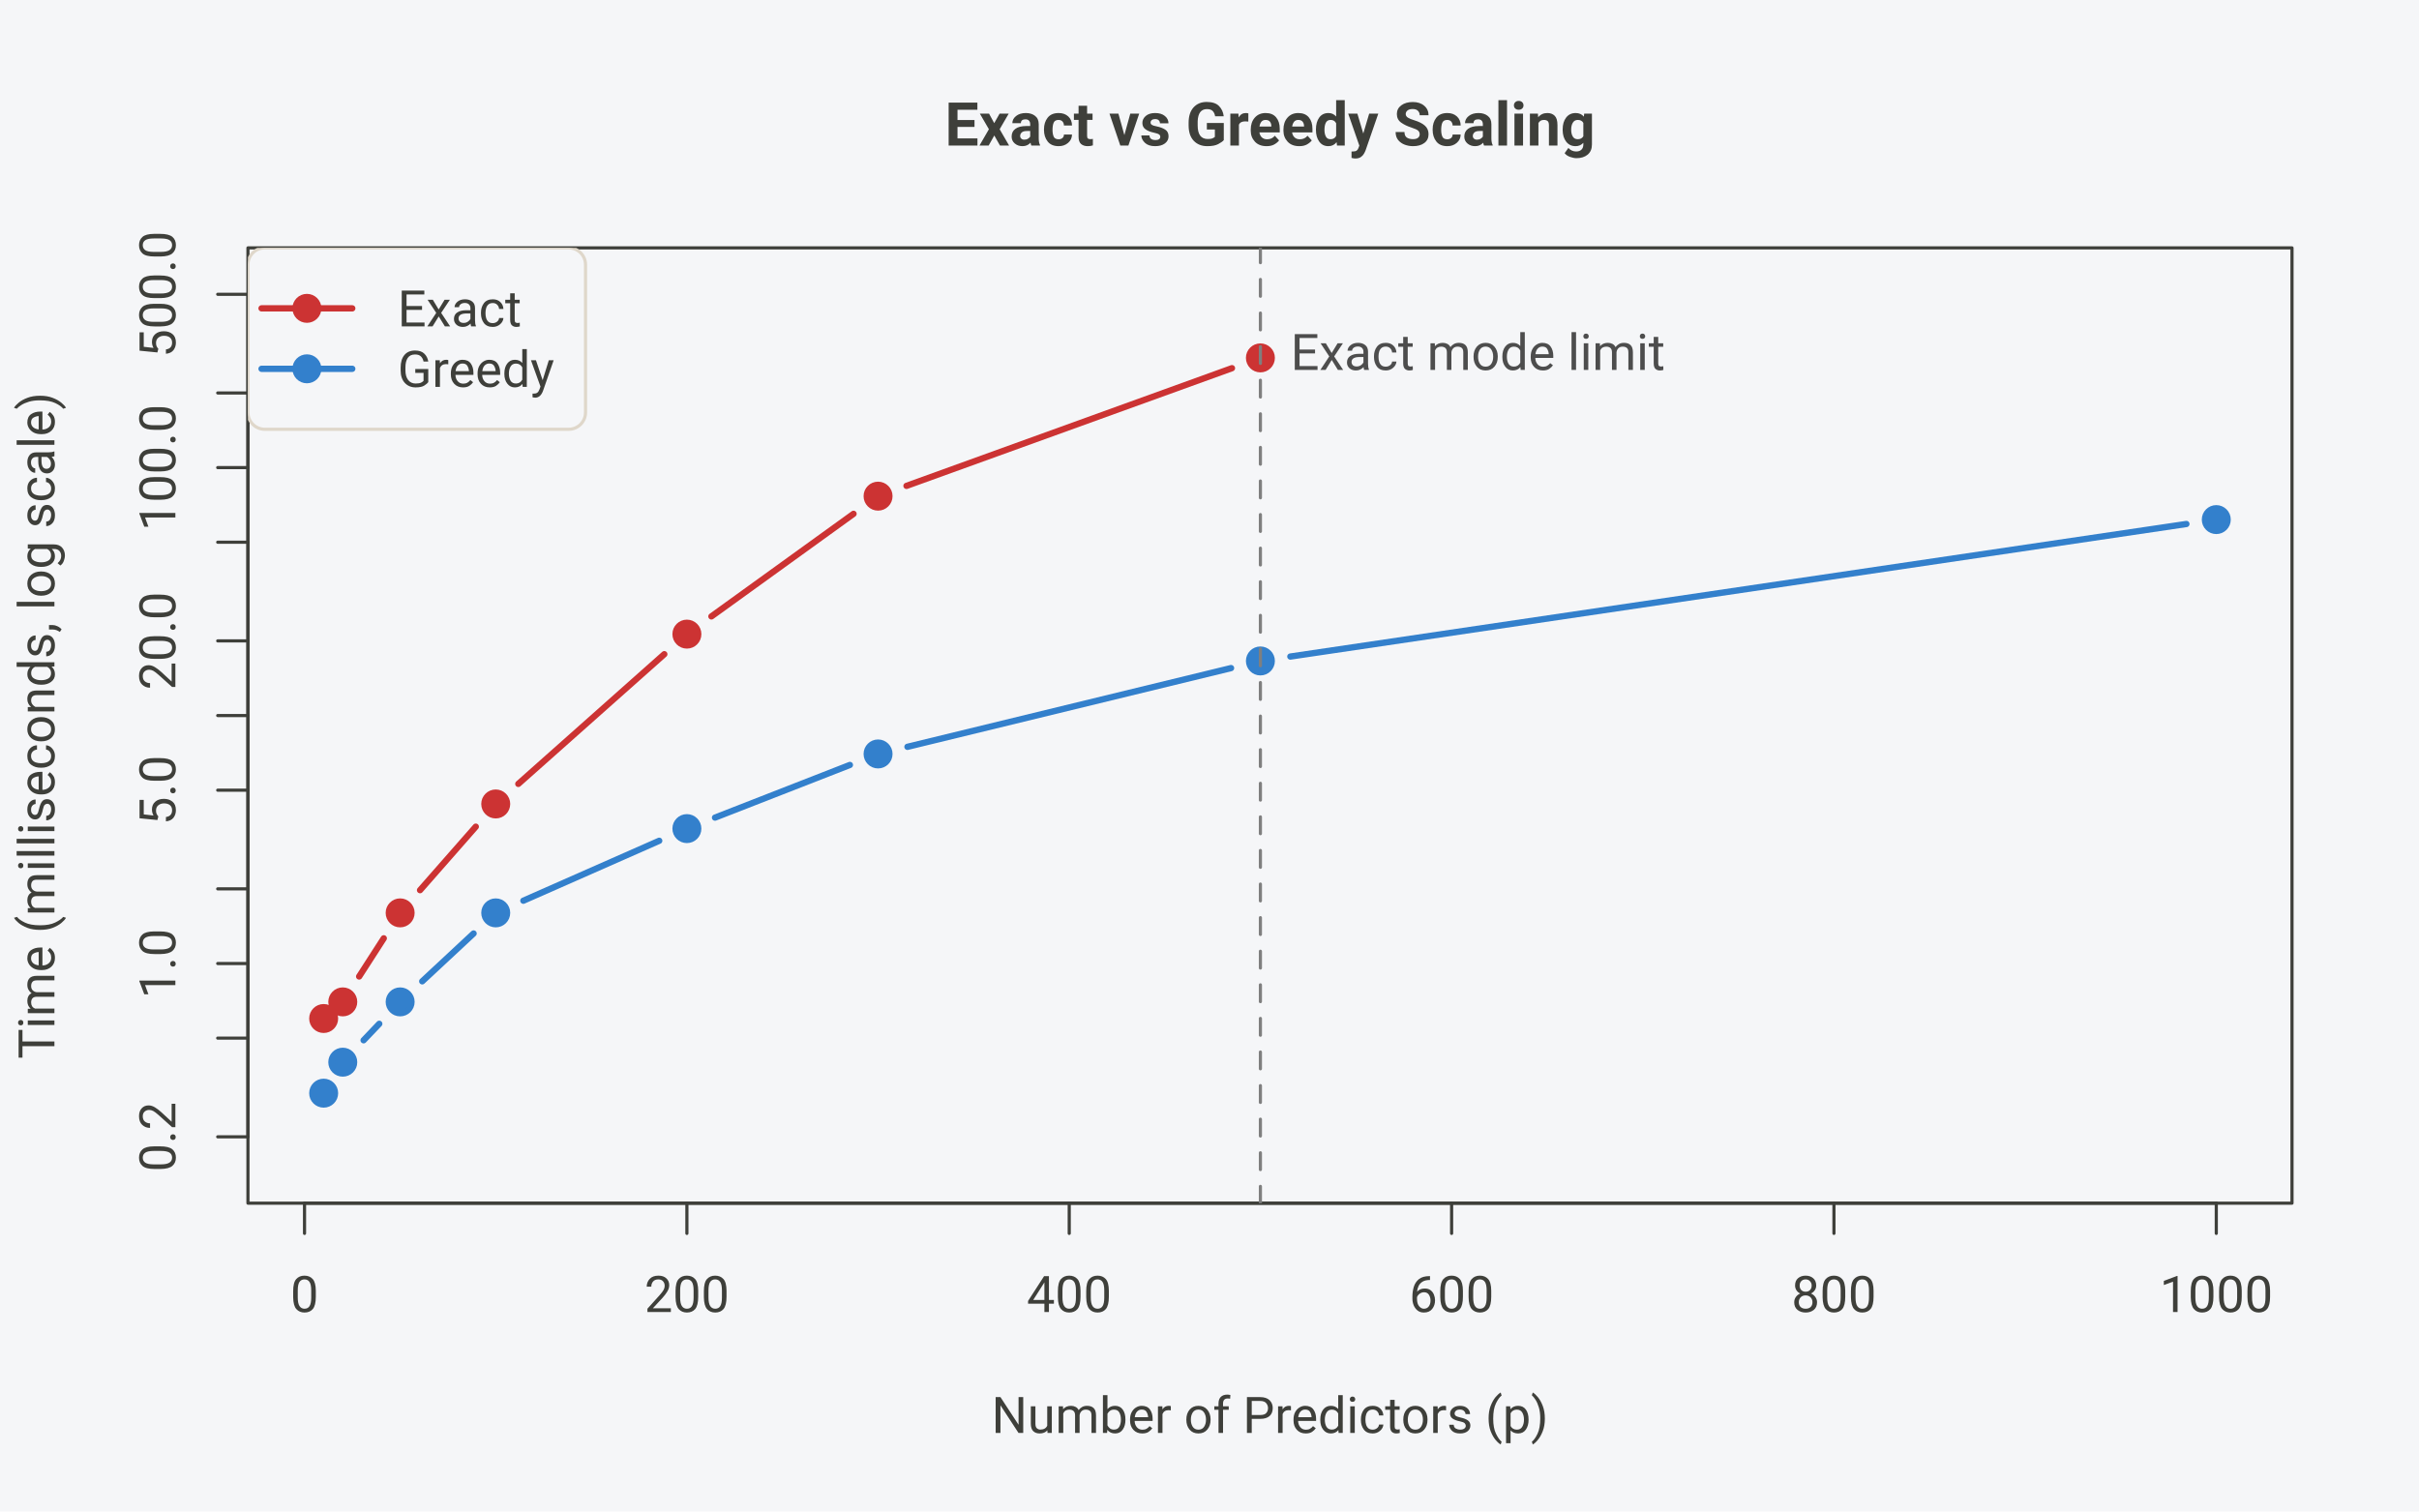
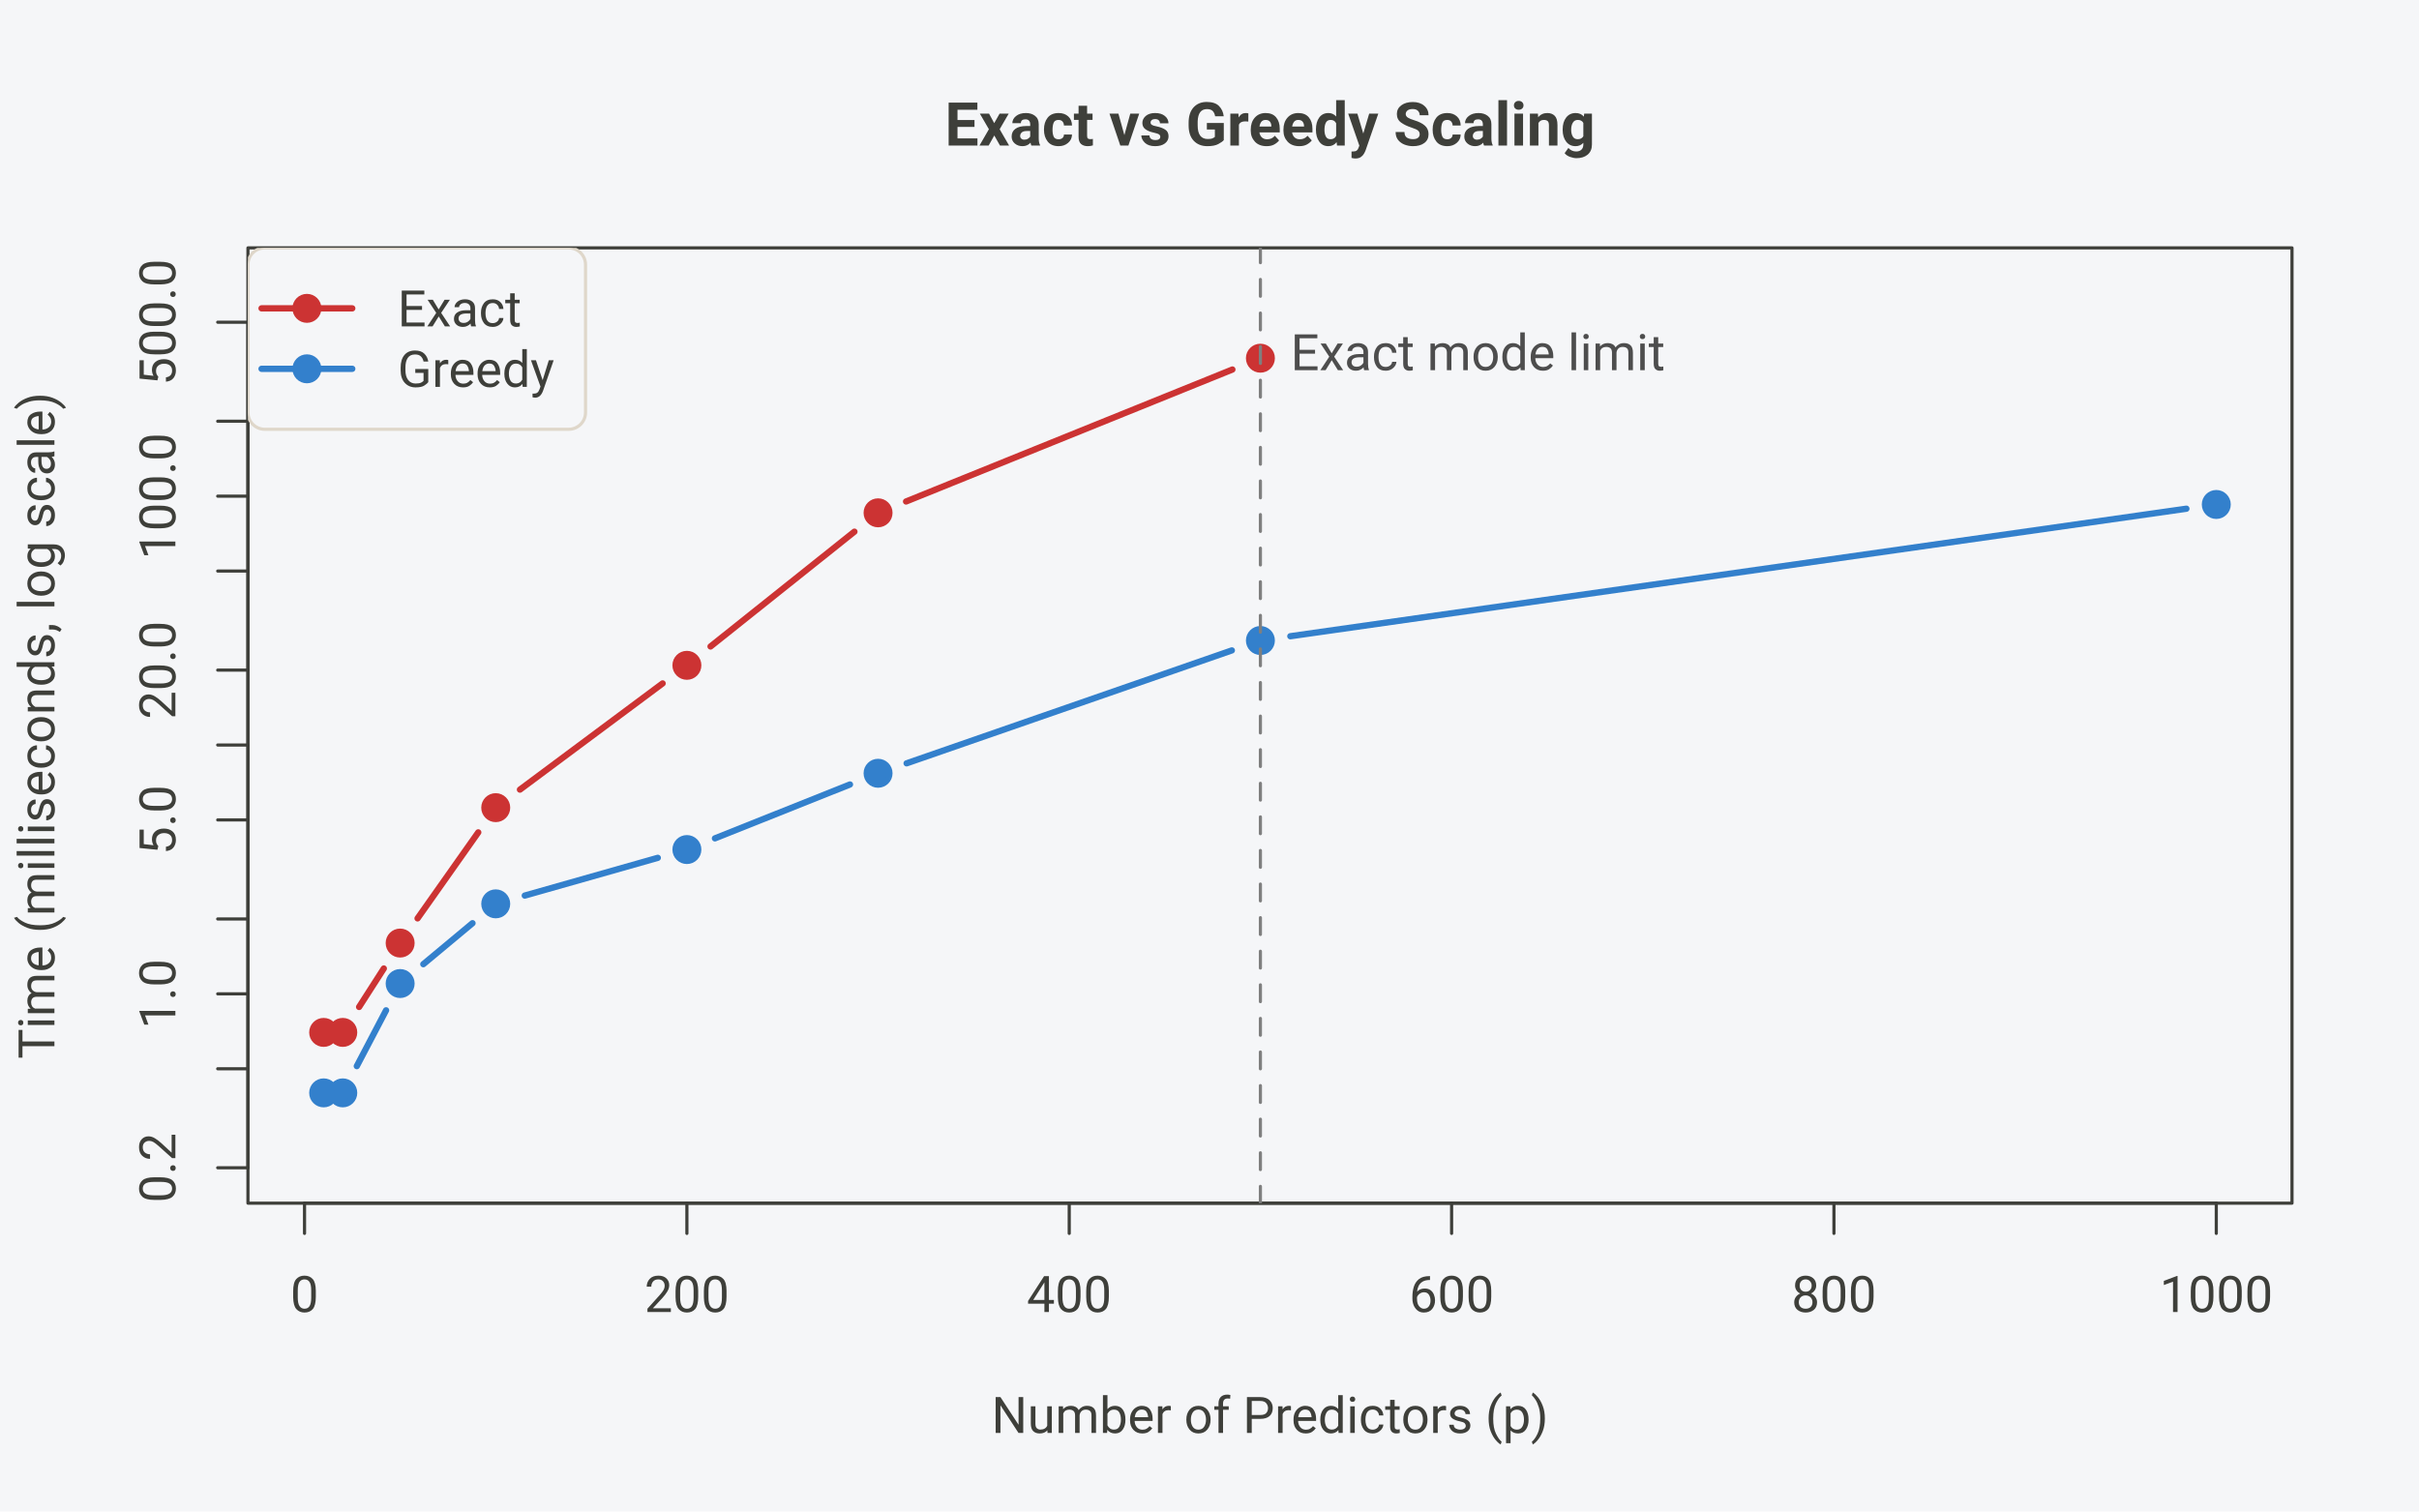
<svg xmlns="http://www.w3.org/2000/svg" width="576.00pt" height="360.00pt" viewBox="0 0 576.00 360.00">
  <g class="svglite">
    <defs>
      <style type="text/css">
    /* theme-aware-processed */
    .svglite line, .svglite polyline, .svglite polygon, .svglite path, .svglite circle {
      fill: none;
      stroke: #3E3F3A;
      stroke-linecap: round;
      stroke-linejoin: round;
      stroke-miterlimit: 10.00;
    }
    .svglite &gt; g &gt; rect {
      fill: none;
      stroke: #3E3F3A;
      stroke-linecap: round;
      stroke-linejoin: round;
      stroke-miterlimit: 10.00;
    }
    .svglite text {
      white-space: pre;
      fill: #3E3F3A;
    }
    .svglite g.glyphgroup path {
      fill: inherit;
      stroke: none;
    }
  </style>
    </defs>
    <rect width="100%" height="100%" style="stroke: none; fill: #F5F6F8;" />
    <defs>
      <clipPath id="cpMC4wMHw1NzYuMDB8MC4wMHwzNjAuMDA=">
        <rect x="0.00" y="0.00" width="576.00" height="360.00" />
      </clipPath>
    </defs>
    <g clip-path="url(#cpMC4wMHw1NzYuMDB8MC4wMHwzNjAuMDA=)">
</g>
    <defs>
      <clipPath id="cpNTkuMDR8NTQ1Ljc2fDU5LjA0fDI4Ni41Ng==">
        <rect x="59.04" y="59.04" width="486.72" height="227.52" />
      </clipPath>
    </defs>
    <g clip-path="url(#cpNTkuMDR8NTQ1Ljc2fDU5LjA0fDI4Ni41Ng==)">
-       <line x1="86.58" y1="247.76" x2="90.31" y2="243.84" style="stroke-width: 1.50; stroke: #3380CC;" />
-       <line x1="100.54" y1="233.72" x2="112.77" y2="222.33" style="stroke-width: 1.50; stroke: #3380CC;" />
-       <line x1="124.62" y1="214.52" x2="156.97" y2="200.25" style="stroke-width: 1.50; stroke: #3380CC;" />
-       <line x1="170.26" y1="194.73" x2="202.37" y2="182.19" style="stroke-width: 1.50; stroke: #3380CC;" />
-       <line x1="216.08" y1="177.87" x2="293.13" y2="159.12" style="stroke-width: 1.50; stroke: #3380CC;" />
-       <line x1="307.25" y1="156.37" x2="520.61" y2="124.80" style="stroke-width: 1.50; stroke: #3380CC;" />
-       <circle cx="77.07" cy="260.36" r="2.70" style="stroke-width: 1.50; stroke: #3380CC; fill: #3380CC;" />
-       <circle cx="81.62" cy="252.98" r="2.70" style="stroke-width: 1.50; stroke: #3380CC; fill: #3380CC;" />
-       <circle cx="95.28" cy="238.62" r="2.70" style="stroke-width: 1.50; stroke: #3380CC; fill: #3380CC;" />
-       <circle cx="118.04" cy="217.42" r="2.70" style="stroke-width: 1.50; stroke: #3380CC; fill: #3380CC;" />
-       <circle cx="163.56" cy="197.35" r="2.70" style="stroke-width: 1.50; stroke: #3380CC; fill: #3380CC;" />
-       <circle cx="209.08" cy="179.57" r="2.70" style="stroke-width: 1.50; stroke: #3380CC; fill: #3380CC;" />
-       <circle cx="300.12" cy="157.42" r="2.70" style="stroke-width: 1.50; stroke: #3380CC; fill: #3380CC;" />
-       <circle cx="527.73" cy="123.75" r="2.70" style="stroke-width: 1.50; stroke: #3380CC; fill: #3380CC;" />
+       <line x1="84.96" y1="253.92" x2="91.93" y2="240.63" style="stroke-width: 1.50; stroke: #3380CC;" />
+       <line x1="100.80" y1="229.64" x2="112.51" y2="219.88" style="stroke-width: 1.50; stroke: #3380CC;" />
+       <line x1="124.96" y1="213.30" x2="156.63" y2="204.31" style="stroke-width: 1.50; stroke: #3380CC;" />
+       <line x1="170.24" y1="199.67" x2="202.39" y2="186.84" style="stroke-width: 1.50; stroke: #3380CC;" />
+       <line x1="215.88" y1="181.80" x2="293.32" y2="154.91" style="stroke-width: 1.50; stroke: #3380CC;" />
+       <line x1="307.25" y1="151.53" x2="520.61" y2="121.16" style="stroke-width: 1.50; stroke: #3380CC;" />
+       <circle cx="77.07" cy="260.29" r="2.70" style="stroke-width: 1.50; stroke: #3380CC; fill: #3380CC;" />
+       <circle cx="81.62" cy="260.29" r="2.70" style="stroke-width: 1.50; stroke: #3380CC; fill: #3380CC;" />
+       <circle cx="95.28" cy="234.25" r="2.70" style="stroke-width: 1.50; stroke: #3380CC; fill: #3380CC;" />
+       <circle cx="118.04" cy="215.27" r="2.70" style="stroke-width: 1.50; stroke: #3380CC; fill: #3380CC;" />
+       <circle cx="163.56" cy="202.34" r="2.70" style="stroke-width: 1.50; stroke: #3380CC; fill: #3380CC;" />
+       <circle cx="209.08" cy="184.17" r="2.70" style="stroke-width: 1.50; stroke: #3380CC; fill: #3380CC;" />
+       <circle cx="300.12" cy="152.55" r="2.70" style="stroke-width: 1.50; stroke: #3380CC; fill: #3380CC;" />
+       <circle cx="527.73" cy="120.15" r="2.70" style="stroke-width: 1.50; stroke: #3380CC; fill: #3380CC;" />
    </g>
    <g clip-path="url(#cpMC4wMHw1NzYuMDB8MC4wMHwzNjAuMDA=)">
      <line x1="72.51" y1="286.56" x2="527.73" y2="286.56" style="stroke-width: 0.75;" />
      <line x1="72.51" y1="286.56" x2="72.51" y2="293.76" style="stroke-width: 0.75;" />
      <line x1="163.56" y1="286.56" x2="163.56" y2="293.76" style="stroke-width: 0.75;" />
      <line x1="254.60" y1="286.56" x2="254.60" y2="293.76" style="stroke-width: 0.75;" />
      <line x1="345.65" y1="286.56" x2="345.65" y2="293.76" style="stroke-width: 0.75;" />
      <line x1="436.69" y1="286.56" x2="436.69" y2="293.76" style="stroke-width: 0.75;" />
      <line x1="527.73" y1="286.56" x2="527.73" y2="293.76" style="stroke-width: 0.75;" />
      <text x="72.51" y="312.48" text-anchor="middle" style="font-size: 12.00px; font-family: &quot;Roboto&quot;, -apple-system, BlinkMacSystemFont, &quot;Segoe UI&quot;, system-ui, sans-serif;" textLength="6.67px" lengthAdjust="spacingAndGlyphs">0</text>
      <text x="163.56" y="312.48" text-anchor="middle" style="font-size: 12.00px; font-family: &quot;Roboto&quot;, -apple-system, BlinkMacSystemFont, &quot;Segoe UI&quot;, system-ui, sans-serif;" textLength="20.02px" lengthAdjust="spacingAndGlyphs">200</text>
      <text x="254.60" y="312.48" text-anchor="middle" style="font-size: 12.00px; font-family: &quot;Roboto&quot;, -apple-system, BlinkMacSystemFont, &quot;Segoe UI&quot;, system-ui, sans-serif;" textLength="20.02px" lengthAdjust="spacingAndGlyphs">400</text>
      <text x="345.65" y="312.48" text-anchor="middle" style="font-size: 12.00px; font-family: &quot;Roboto&quot;, -apple-system, BlinkMacSystemFont, &quot;Segoe UI&quot;, system-ui, sans-serif;" textLength="20.02px" lengthAdjust="spacingAndGlyphs">600</text>
      <text x="436.69" y="312.48" text-anchor="middle" style="font-size: 12.00px; font-family: &quot;Roboto&quot;, -apple-system, BlinkMacSystemFont, &quot;Segoe UI&quot;, system-ui, sans-serif;" textLength="20.02px" lengthAdjust="spacingAndGlyphs">800</text>
      <text x="527.73" y="312.48" text-anchor="middle" style="font-size: 12.00px; font-family: &quot;Roboto&quot;, -apple-system, BlinkMacSystemFont, &quot;Segoe UI&quot;, system-ui, sans-serif;" textLength="26.69px" lengthAdjust="spacingAndGlyphs">1000</text>
-       <line x1="59.04" y1="270.76" x2="59.04" y2="70.09" style="stroke-width: 0.75;" />
-       <line x1="59.04" y1="270.76" x2="51.84" y2="270.76" style="stroke-width: 0.75;" />
-       <line x1="59.04" y1="247.25" x2="51.84" y2="247.25" style="stroke-width: 0.75;" />
-       <line x1="59.04" y1="229.48" x2="51.84" y2="229.48" style="stroke-width: 0.75;" />
-       <line x1="59.04" y1="211.70" x2="51.84" y2="211.70" style="stroke-width: 0.75;" />
-       <line x1="59.04" y1="188.20" x2="51.84" y2="188.20" style="stroke-width: 0.75;" />
-       <line x1="59.04" y1="170.42" x2="51.84" y2="170.42" style="stroke-width: 0.75;" />
-       <line x1="59.04" y1="152.64" x2="51.84" y2="152.64" style="stroke-width: 0.75;" />
-       <line x1="59.04" y1="129.14" x2="51.84" y2="129.14" style="stroke-width: 0.75;" />
-       <line x1="59.04" y1="111.37" x2="51.84" y2="111.37" style="stroke-width: 0.75;" />
-       <line x1="59.04" y1="93.59" x2="51.84" y2="93.59" style="stroke-width: 0.75;" />
-       <line x1="59.04" y1="70.09" x2="51.84" y2="70.09" style="stroke-width: 0.75;" />
-       <text transform="translate(41.76,270.76) rotate(-90)" text-anchor="middle" style="font-size: 12.00px; font-family: &quot;Roboto&quot;, -apple-system, BlinkMacSystemFont, &quot;Segoe UI&quot;, system-ui, sans-serif;" textLength="16.67px" lengthAdjust="spacingAndGlyphs">0.2</text>
-       <text transform="translate(41.76,229.48) rotate(-90)" text-anchor="middle" style="font-size: 12.00px; font-family: &quot;Roboto&quot;, -apple-system, BlinkMacSystemFont, &quot;Segoe UI&quot;, system-ui, sans-serif;" textLength="16.67px" lengthAdjust="spacingAndGlyphs">1.0</text>
-       <text transform="translate(41.76,188.20) rotate(-90)" text-anchor="middle" style="font-size: 12.00px; font-family: &quot;Roboto&quot;, -apple-system, BlinkMacSystemFont, &quot;Segoe UI&quot;, system-ui, sans-serif;" textLength="16.67px" lengthAdjust="spacingAndGlyphs">5.0</text>
-       <text transform="translate(41.76,152.64) rotate(-90)" text-anchor="middle" style="font-size: 12.00px; font-family: &quot;Roboto&quot;, -apple-system, BlinkMacSystemFont, &quot;Segoe UI&quot;, system-ui, sans-serif;" textLength="23.34px" lengthAdjust="spacingAndGlyphs">20.0</text>
-       <text transform="translate(41.76,111.37) rotate(-90)" text-anchor="middle" style="font-size: 12.00px; font-family: &quot;Roboto&quot;, -apple-system, BlinkMacSystemFont, &quot;Segoe UI&quot;, system-ui, sans-serif;" textLength="30.02px" lengthAdjust="spacingAndGlyphs">100.0</text>
-       <text transform="translate(41.76,70.09) rotate(-90)" text-anchor="middle" style="font-size: 12.00px; font-family: &quot;Roboto&quot;, -apple-system, BlinkMacSystemFont, &quot;Segoe UI&quot;, system-ui, sans-serif;" textLength="30.02px" lengthAdjust="spacingAndGlyphs">500.0</text>
+       <line x1="59.04" y1="278.13" x2="59.04" y2="76.74" style="stroke-width: 0.75;" />
+       <line x1="59.04" y1="278.13" x2="51.84" y2="278.13" style="stroke-width: 0.75;" />
+       <line x1="59.04" y1="254.55" x2="51.84" y2="254.55" style="stroke-width: 0.75;" />
+       <line x1="59.04" y1="236.71" x2="51.84" y2="236.71" style="stroke-width: 0.75;" />
+       <line x1="59.04" y1="218.87" x2="51.84" y2="218.87" style="stroke-width: 0.75;" />
+       <line x1="59.04" y1="195.28" x2="51.84" y2="195.28" style="stroke-width: 0.75;" />
+       <line x1="59.04" y1="177.44" x2="51.84" y2="177.44" style="stroke-width: 0.75;" />
+       <line x1="59.04" y1="159.60" x2="51.84" y2="159.60" style="stroke-width: 0.75;" />
+       <line x1="59.04" y1="136.01" x2="51.84" y2="136.01" style="stroke-width: 0.75;" />
+       <line x1="59.04" y1="118.17" x2="51.84" y2="118.17" style="stroke-width: 0.75;" />
+       <line x1="59.04" y1="100.33" x2="51.84" y2="100.33" style="stroke-width: 0.75;" />
+       <line x1="59.04" y1="76.74" x2="51.84" y2="76.74" style="stroke-width: 0.75;" />
+       <text transform="translate(41.76,278.13) rotate(-90)" text-anchor="middle" style="font-size: 12.00px; font-family: &quot;Roboto&quot;, -apple-system, BlinkMacSystemFont, &quot;Segoe UI&quot;, system-ui, sans-serif;" textLength="16.67px" lengthAdjust="spacingAndGlyphs">0.2</text>
+       <text transform="translate(41.76,236.71) rotate(-90)" text-anchor="middle" style="font-size: 12.00px; font-family: &quot;Roboto&quot;, -apple-system, BlinkMacSystemFont, &quot;Segoe UI&quot;, system-ui, sans-serif;" textLength="16.67px" lengthAdjust="spacingAndGlyphs">1.0</text>
+       <text transform="translate(41.76,195.28) rotate(-90)" text-anchor="middle" style="font-size: 12.00px; font-family: &quot;Roboto&quot;, -apple-system, BlinkMacSystemFont, &quot;Segoe UI&quot;, system-ui, sans-serif;" textLength="16.67px" lengthAdjust="spacingAndGlyphs">5.0</text>
+       <text transform="translate(41.76,159.60) rotate(-90)" text-anchor="middle" style="font-size: 12.00px; font-family: &quot;Roboto&quot;, -apple-system, BlinkMacSystemFont, &quot;Segoe UI&quot;, system-ui, sans-serif;" textLength="23.34px" lengthAdjust="spacingAndGlyphs">20.0</text>
+       <text transform="translate(41.76,118.17) rotate(-90)" text-anchor="middle" style="font-size: 12.00px; font-family: &quot;Roboto&quot;, -apple-system, BlinkMacSystemFont, &quot;Segoe UI&quot;, system-ui, sans-serif;" textLength="30.02px" lengthAdjust="spacingAndGlyphs">100.0</text>
+       <text transform="translate(41.76,76.74) rotate(-90)" text-anchor="middle" style="font-size: 12.00px; font-family: &quot;Roboto&quot;, -apple-system, BlinkMacSystemFont, &quot;Segoe UI&quot;, system-ui, sans-serif;" textLength="30.02px" lengthAdjust="spacingAndGlyphs">500.0</text>
      <polygon points="59.04,286.56 545.76,286.56 545.76,59.04 59.04,59.04 " style="stroke-width: 0.75;" />
      <text x="302.40" y="34.67" text-anchor="middle" style="font-size: 14.40px; font-weight: bold; font-family: &quot;Roboto&quot;, -apple-system, BlinkMacSystemFont, &quot;Segoe UI&quot;, system-ui, sans-serif;" textLength="167.16px" lengthAdjust="spacingAndGlyphs">Exact vs Greedy Scaling</text>
      <text x="302.40" y="341.28" text-anchor="middle" style="font-size: 12.00px; font-family: &quot;Roboto&quot;, -apple-system, BlinkMacSystemFont, &quot;Segoe UI&quot;, system-ui, sans-serif;" textLength="131.36px" lengthAdjust="spacingAndGlyphs">Number of Predictors (p)</text>
      <text transform="translate(12.96,172.80) rotate(-90)" text-anchor="middle" style="font-size: 12.00px; font-family: &quot;Roboto&quot;, -apple-system, BlinkMacSystemFont, &quot;Segoe UI&quot;, system-ui, sans-serif;" textLength="156.95px" lengthAdjust="spacingAndGlyphs">Time (milliseconds, log scale)</text>
    </g>
    <g clip-path="url(#cpNTkuMDR8NTQ1Ljc2fDU5LjA0fDI4Ni41Ng==)">
-       <line x1="85.52" y1="232.57" x2="91.38" y2="223.48" style="stroke-width: 1.50; stroke: #CC3333;" />
-       <line x1="100.02" y1="212.01" x2="113.29" y2="196.89" style="stroke-width: 1.50; stroke: #CC3333;" />
-       <line x1="123.42" y1="186.70" x2="158.18" y2="155.81" style="stroke-width: 1.50; stroke: #CC3333;" />
-       <line x1="169.40" y1="146.81" x2="203.24" y2="122.38" style="stroke-width: 1.50; stroke: #CC3333;" />
-       <line x1="215.85" y1="115.72" x2="293.35" y2="87.69" style="stroke-width: 1.50; stroke: #CC3333;" />
-       <circle cx="77.07" cy="242.58" r="2.70" style="stroke-width: 1.50; stroke: #CC3333; fill: #CC3333;" />
-       <circle cx="81.62" cy="238.62" r="2.70" style="stroke-width: 1.50; stroke: #CC3333; fill: #CC3333;" />
-       <circle cx="95.28" cy="217.42" r="2.70" style="stroke-width: 1.50; stroke: #CC3333; fill: #CC3333;" />
-       <circle cx="118.04" cy="191.48" r="2.70" style="stroke-width: 1.50; stroke: #CC3333; fill: #CC3333;" />
-       <circle cx="163.56" cy="151.03" r="2.70" style="stroke-width: 1.50; stroke: #CC3333; fill: #CC3333;" />
-       <circle cx="209.08" cy="118.17" r="2.70" style="stroke-width: 1.50; stroke: #CC3333; fill: #CC3333;" />
-       <circle cx="300.12" cy="85.24" r="2.70" style="stroke-width: 1.50; stroke: #CC3333; fill: #CC3333;" />
+       <line x1="85.51" y1="239.83" x2="91.39" y2="230.67" style="stroke-width: 1.50; stroke: #CC3333;" />
+       <line x1="99.43" y1="218.73" x2="113.88" y2="198.25" style="stroke-width: 1.50; stroke: #CC3333;" />
+       <line x1="123.81" y1="188.06" x2="157.78" y2="162.77" style="stroke-width: 1.50; stroke: #CC3333;" />
+       <line x1="169.19" y1="153.97" x2="203.45" y2="126.63" style="stroke-width: 1.50; stroke: #CC3333;" />
+       <line x1="215.75" y1="119.44" x2="293.45" y2="88.01" style="stroke-width: 1.50; stroke: #CC3333;" />
+       <circle cx="77.07" cy="245.89" r="2.70" style="stroke-width: 1.50; stroke: #CC3333; fill: #CC3333;" />
+       <circle cx="81.62" cy="245.89" r="2.70" style="stroke-width: 1.50; stroke: #CC3333; fill: #CC3333;" />
+       <circle cx="95.28" cy="224.61" r="2.70" style="stroke-width: 1.50; stroke: #CC3333; fill: #CC3333;" />
+       <circle cx="118.04" cy="192.36" r="2.70" style="stroke-width: 1.50; stroke: #CC3333; fill: #CC3333;" />
+       <circle cx="163.56" cy="158.46" r="2.70" style="stroke-width: 1.50; stroke: #CC3333; fill: #CC3333;" />
+       <circle cx="209.08" cy="122.14" r="2.70" style="stroke-width: 1.50; stroke: #CC3333; fill: #CC3333;" />
+       <circle cx="300.12" cy="85.31" r="2.70" style="stroke-width: 1.50; stroke: #CC3333; fill: #CC3333;" />
      <line x1="300.12" y1="286.56" x2="300.12" y2="59.04" style="stroke-width: 0.75; stroke: #7F7F7F; stroke-dasharray: 4.00,4.00;" />
-       <text x="307.32" y="88.11" style="font-size: 12.00px;fill: #4D4D4D; font-family: &quot;Roboto&quot;, -apple-system, BlinkMacSystemFont, &quot;Segoe UI&quot;, system-ui, sans-serif;" textLength="88.02px" lengthAdjust="spacingAndGlyphs">Exact mode limit</text>
+       <text x="307.32" y="88.17" style="font-size: 12.00px;fill: #4D4D4D; font-family: &quot;Roboto&quot;, -apple-system, BlinkMacSystemFont, &quot;Segoe UI&quot;, system-ui, sans-serif;" textLength="88.02px" lengthAdjust="spacingAndGlyphs">Exact mode limit</text>
      <rect rx="4" x="59.04" y="59.04" width="80.38" height="43.20" style="stroke-width: 0.75; stroke: #DFD7CA; fill: #F5F6F8;" />
      <line x1="62.28" y1="73.44" x2="83.88" y2="73.44" style="stroke-width: 1.50; stroke: #CC3333;" />
      <line x1="62.28" y1="87.84" x2="83.88" y2="87.84" style="stroke-width: 1.50; stroke: #3380CC;" />
      <circle cx="73.08" cy="73.44" r="2.70" style="stroke-width: 1.50; stroke: #CC3333; fill: #CC3333;" />
      <circle cx="73.08" cy="87.84" r="2.70" style="stroke-width: 1.50; stroke: #3380CC; fill: #3380CC;" />
      <text x="94.68" y="77.74" style="font-size: 12.00px; font-family: &quot;Roboto&quot;, -apple-system, BlinkMacSystemFont, &quot;Segoe UI&quot;, system-ui, sans-serif;" textLength="30.00px" lengthAdjust="spacingAndGlyphs">Exact</text>
      <text x="94.68" y="92.14" style="font-size: 12.00px; font-family: &quot;Roboto&quot;, -apple-system, BlinkMacSystemFont, &quot;Segoe UI&quot;, system-ui, sans-serif;" textLength="39.34px" lengthAdjust="spacingAndGlyphs">Greedy</text>
    </g>
  </g>
</svg>
